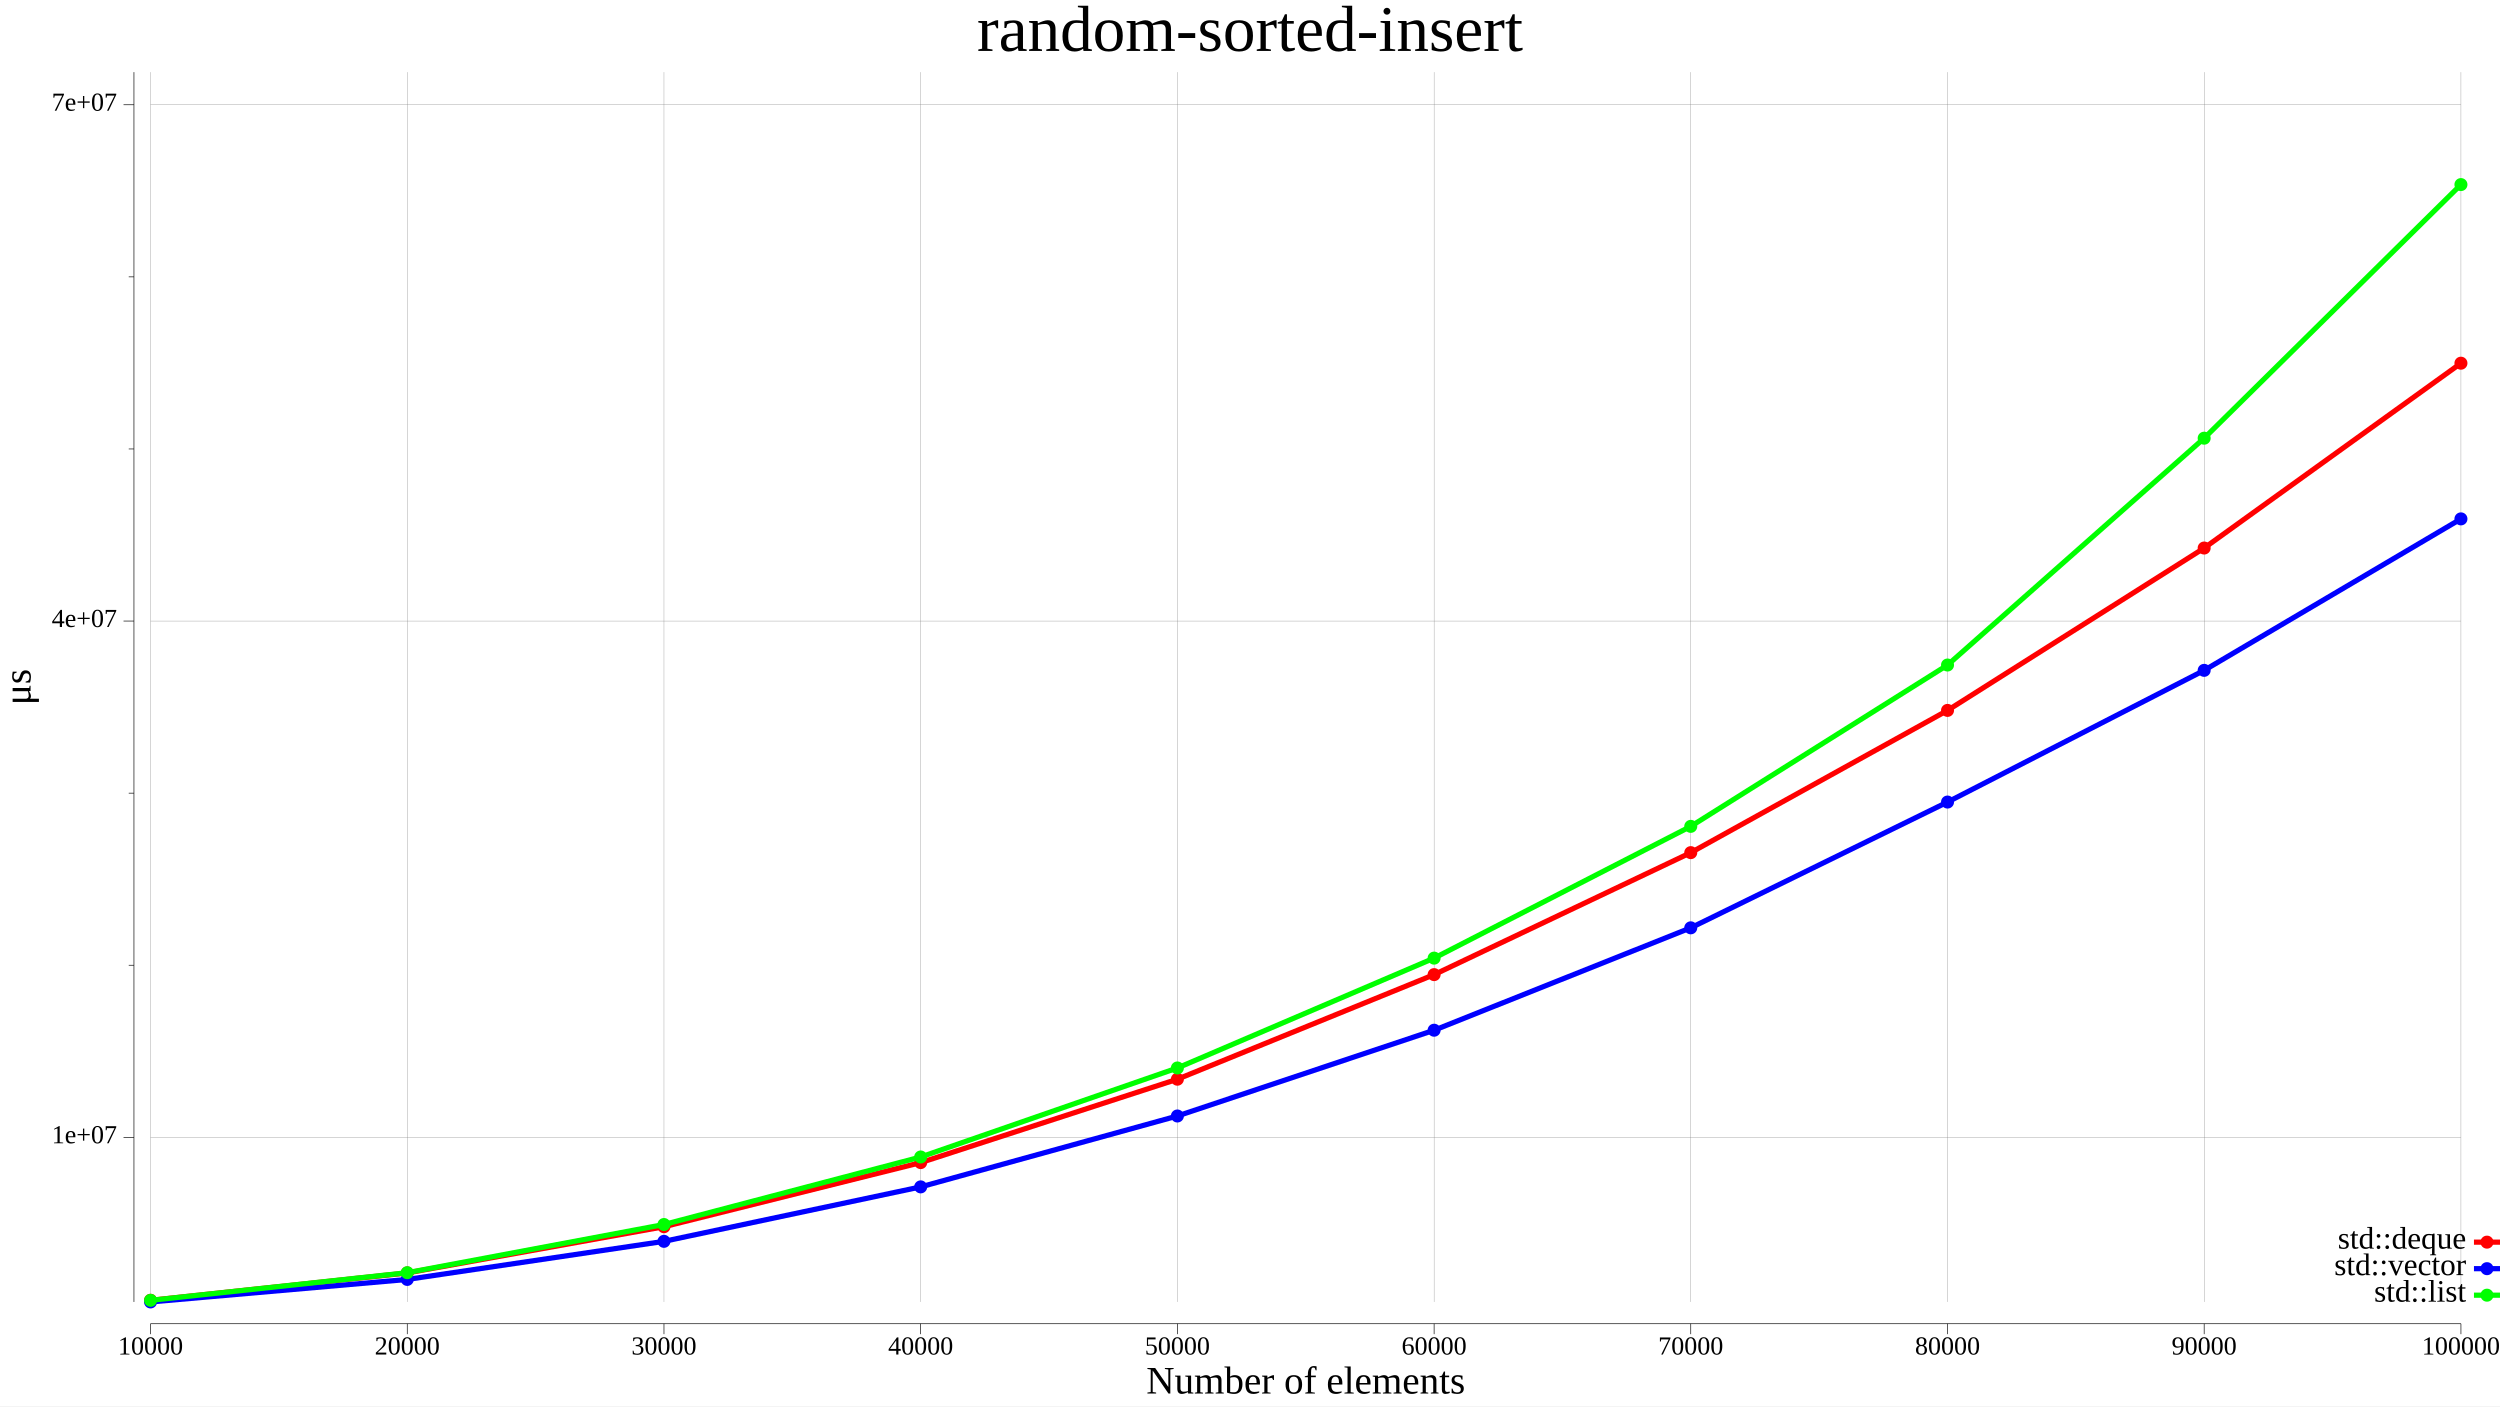
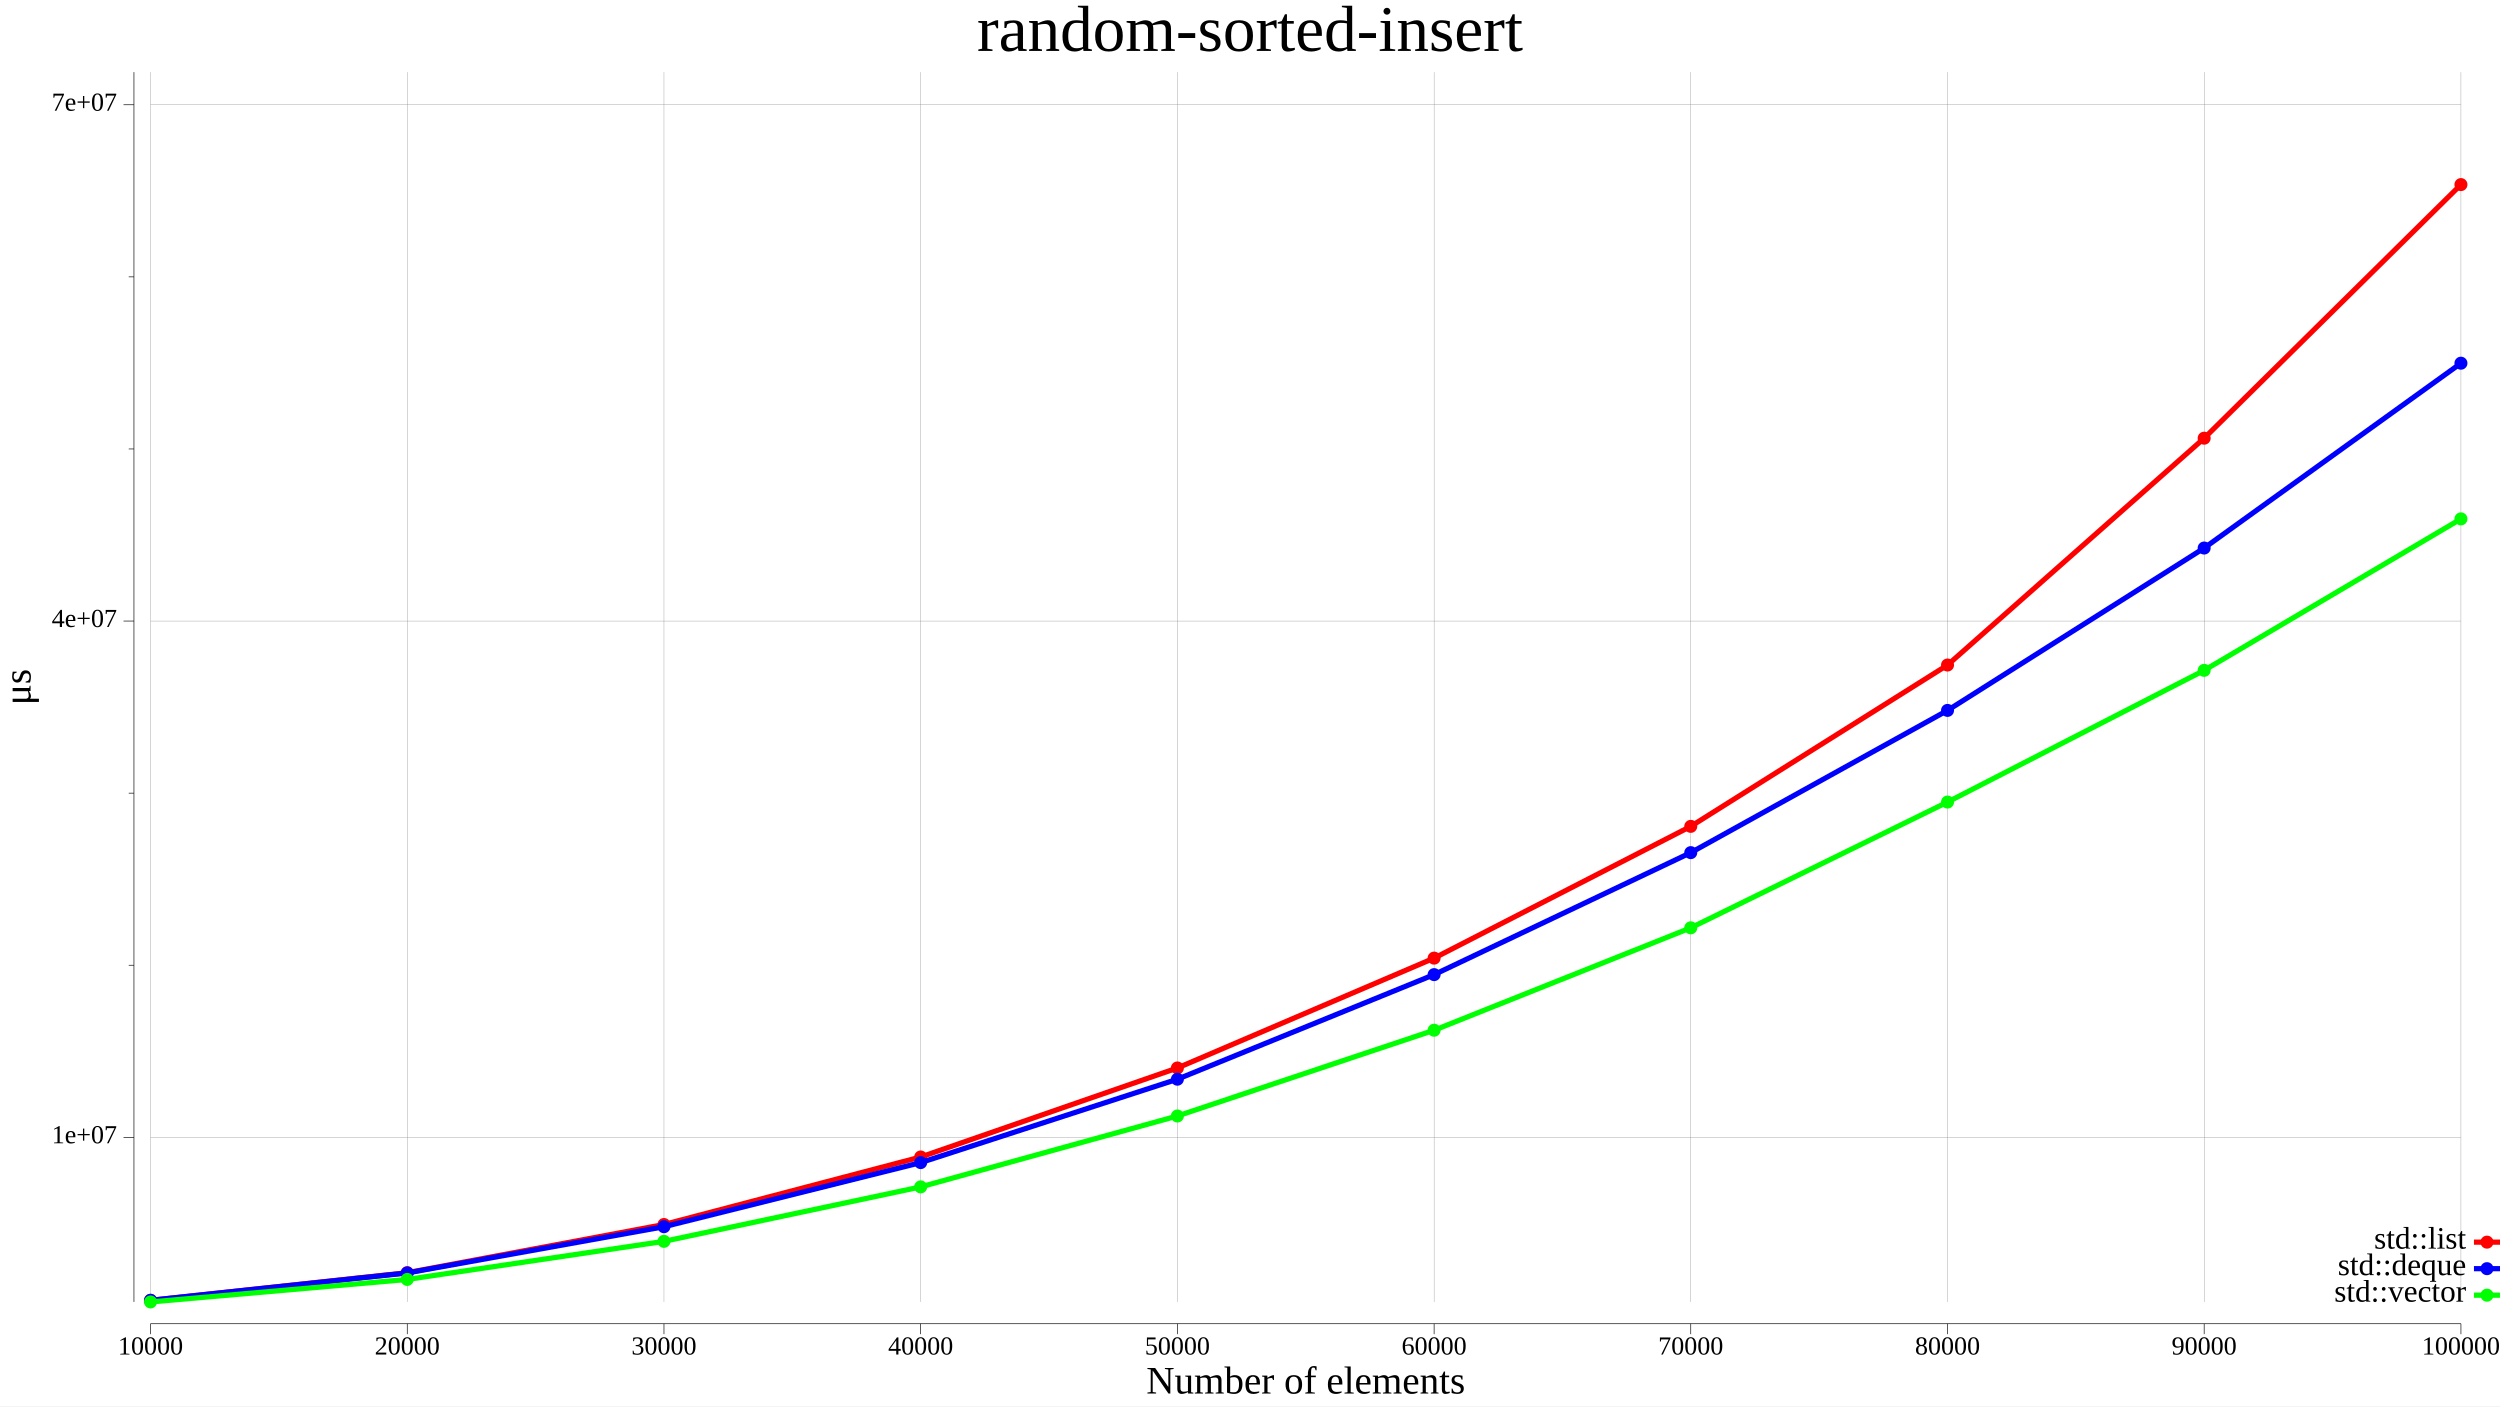
<svg xmlns="http://www.w3.org/2000/svg" width="1920pt" height="1080pt" viewBox="0 0 1920 1080">
  <g transform="scale(1, -1) translate(0, -1080)">
    <path d="M0,0L1920,0L1920,1080L0,1080Z" style="fill:#FFFFFF" />
    <text x="750.34" y="-1040.9" transform="scale(1, -1)" style="font-family:Liberation Serif;font-variant:normal;font-weight:normal;font-style:normal;font-size:50px">random-sorted-insert</text>
    <text x="880.35" y="-9.756" transform="scale(1, -1)" style="font-family:Liberation Serif;font-variant:normal;font-weight:normal;font-style:normal;font-size:30px">Number of elements</text>
    <text x="90.618" y="-39.727" transform="scale(1, -1)" style="font-family:Liberation Serif;font-variant:normal;font-weight:normal;font-style:normal;font-size:20px">10000</text>
    <text x="287.77" y="-39.727" transform="scale(1, -1)" style="font-family:Liberation Serif;font-variant:normal;font-weight:normal;font-style:normal;font-size:20px">20000</text>
    <text x="484.93" y="-39.727" transform="scale(1, -1)" style="font-family:Liberation Serif;font-variant:normal;font-weight:normal;font-style:normal;font-size:20px">30000</text>
    <text x="682.08" y="-39.727" transform="scale(1, -1)" style="font-family:Liberation Serif;font-variant:normal;font-weight:normal;font-style:normal;font-size:20px">40000</text>
    <text x="879.23" y="-39.727" transform="scale(1, -1)" style="font-family:Liberation Serif;font-variant:normal;font-weight:normal;font-style:normal;font-size:20px">50000</text>
    <text x="1076.4" y="-39.727" transform="scale(1, -1)" style="font-family:Liberation Serif;font-variant:normal;font-weight:normal;font-style:normal;font-size:20px">60000</text>
    <text x="1273.5" y="-39.727" transform="scale(1, -1)" style="font-family:Liberation Serif;font-variant:normal;font-weight:normal;font-style:normal;font-size:20px">70000</text>
    <text x="1470.7" y="-39.727" transform="scale(1, -1)" style="font-family:Liberation Serif;font-variant:normal;font-weight:normal;font-style:normal;font-size:20px">80000</text>
    <text x="1667.8" y="-39.727" transform="scale(1, -1)" style="font-family:Liberation Serif;font-variant:normal;font-weight:normal;font-style:normal;font-size:20px">90000</text>
    <text x="1860" y="-39.727" transform="scale(1, -1)" style="font-family:Liberation Serif;font-variant:normal;font-weight:normal;font-style:normal;font-size:20px">100000</text>
    <path d="M115.62,55.371L115.62,63.371" style="fill:none;stroke:#000000;stroke-width:0.5" />
    <path d="M312.77,55.371L312.77,63.371" style="fill:none;stroke:#000000;stroke-width:0.5" />
    <path d="M509.93,55.371L509.93,63.371" style="fill:none;stroke:#000000;stroke-width:0.5" />
    <path d="M707.08,55.371L707.08,63.371" style="fill:none;stroke:#000000;stroke-width:0.5" />
    <path d="M904.23,55.371L904.23,63.371" style="fill:none;stroke:#000000;stroke-width:0.5" />
    <path d="M1101.4,55.371L1101.4,63.371" style="fill:none;stroke:#000000;stroke-width:0.5" />
    <path d="M1298.5,55.371L1298.5,63.371" style="fill:none;stroke:#000000;stroke-width:0.5" />
    <path d="M1495.7,55.371L1495.7,63.371" style="fill:none;stroke:#000000;stroke-width:0.5" />
    <path d="M1692.8,55.371L1692.8,63.371" style="fill:none;stroke:#000000;stroke-width:0.5" />
    <path d="M1890,55.371L1890,63.371" style="fill:none;stroke:#000000;stroke-width:0.5" />
    <path d="M115.62,63.371L1890,63.371" style="fill:none;stroke:#000000;stroke-width:0.5" />
    <g transform="rotate(90)">
      <text x="538.49" y="23.467" transform="scale(1, -1)" style="font-family:Liberation Serif;font-variant:normal;font-weight:normal;font-style:normal;font-size:30px">μs</text>
    </g>
    <text x="39.712" y="-201.96" transform="scale(1, -1)" style="font-family:Liberation Serif;font-variant:normal;font-weight:normal;font-style:normal;font-size:20px">1e+07</text>
    <text x="39.712" y="-598.46" transform="scale(1, -1)" style="font-family:Liberation Serif;font-variant:normal;font-weight:normal;font-style:normal;font-size:20px">4e+07</text>
    <text x="39.712" y="-994.96" transform="scale(1, -1)" style="font-family:Liberation Serif;font-variant:normal;font-weight:normal;font-style:normal;font-size:20px">7e+07</text>
    <path d="M94.868,206.53L102.87,206.53" style="fill:none;stroke:#000000;stroke-width:0.5" />
    <path d="M94.868,603.03L102.87,603.03" style="fill:none;stroke:#000000;stroke-width:0.5" />
    <path d="M94.868,999.54L102.87,999.54" style="fill:none;stroke:#000000;stroke-width:0.5" />
    <path d="M98.868,338.7L102.87,338.7" style="fill:none;stroke:#000000;stroke-width:0.5" />
    <path d="M98.868,470.86L102.87,470.86" style="fill:none;stroke:#000000;stroke-width:0.5" />
    <path d="M98.868,735.2L102.87,735.2" style="fill:none;stroke:#000000;stroke-width:0.5" />
    <path d="M98.868,867.37L102.87,867.37" style="fill:none;stroke:#000000;stroke-width:0.5" />
    <path d="M102.87,80.11L102.87,1024.6" style="fill:none;stroke:#000000;stroke-width:0.5" />
    <path d="M115.62,80.11L115.62,1024.6" style="fill:none;stroke:#808080;stroke-width:0.25" />
    <path d="M312.77,80.11L312.77,1024.6" style="fill:none;stroke:#808080;stroke-width:0.25" />
    <path d="M509.93,80.11L509.93,1024.6" style="fill:none;stroke:#808080;stroke-width:0.25" />
    <path d="M707.08,80.11L707.08,1024.6" style="fill:none;stroke:#808080;stroke-width:0.25" />
    <path d="M904.23,80.11L904.23,1024.6" style="fill:none;stroke:#808080;stroke-width:0.25" />
    <path d="M1101.4,80.11L1101.4,1024.6" style="fill:none;stroke:#808080;stroke-width:0.25" />
    <path d="M1298.5,80.11L1298.5,1024.6" style="fill:none;stroke:#808080;stroke-width:0.25" />
    <path d="M1495.7,80.11L1495.7,1024.6" style="fill:none;stroke:#808080;stroke-width:0.25" />
    <path d="M1692.8,80.11L1692.8,1024.6" style="fill:none;stroke:#808080;stroke-width:0.25" />
    <path d="M1890,80.11L1890,1024.6" style="fill:none;stroke:#808080;stroke-width:0.25" />
    <path d="M115.62,206.53L1890,206.53" style="fill:none;stroke:#808080;stroke-width:0.25" />
    <path d="M115.62,603.03L1890,603.03" style="fill:none;stroke:#808080;stroke-width:0.25" />
    <path d="M115.62,999.54L1890,999.54" style="fill:none;stroke:#808080;stroke-width:0.25" />
-     <path d="M115.62,81.384L312.77,102.39L509.93,137.88L707.08,187.12L904.23,251.17L1101.4,331.49L1298.5,425.17L1495.7,534.41L1692.8,659.11L1890,801.06" style="fill:none;stroke:#FF0000;stroke-width:4" />
-     <path d="M120.62,81.384A5,5 0 1 1 110.62,81.384A5,5 0 1 1 120.62,81.384Z" style="fill:#FF0000" />
-     <path d="M317.77,102.39A5,5 0 1 1 307.77,102.39A5,5 0 1 1 317.77,102.39Z" style="fill:#FF0000" />
-     <path d="M514.93,137.88A5,5 0 1 1 504.93,137.88A5,5 0 1 1 514.93,137.88Z" style="fill:#FF0000" />
-     <path d="M712.08,187.12A5,5 0 1 1 702.08,187.12A5,5 0 1 1 712.08,187.12Z" style="fill:#FF0000" />
-     <path d="M909.23,251.17A5,5 0 1 1 899.23,251.17A5,5 0 1 1 909.23,251.17Z" style="fill:#FF0000" />
-     <path d="M1106.4,331.49A5,5 0 1 1 1096.4,331.49A5,5 0 1 1 1106.4,331.49Z" style="fill:#FF0000" />
-     <path d="M1303.5,425.17A5,5 0 1 1 1293.5,425.17A5,5 0 1 1 1303.5,425.17Z" style="fill:#FF0000" />
-     <path d="M1500.7,534.41A5,5 0 1 1 1490.7,534.41A5,5 0 1 1 1500.7,534.41Z" style="fill:#FF0000" />
-     <path d="M1697.8,659.11A5,5 0 1 1 1687.8,659.11A5,5 0 1 1 1697.8,659.11Z" style="fill:#FF0000" />
-     <path d="M1895,801.06A5,5 0 1 1 1885,801.06A5,5 0 1 1 1895,801.06Z" style="fill:#FF0000" />
-     <path d="M115.62,80.11L312.77,97.397L509.93,126.65L707.08,168.47L904.23,222.92L1101.4,288.79L1298.5,367.43L1495.7,464.02L1692.8,565.17L1890,681.5" style="fill:none;stroke:#0000FF;stroke-width:4" />
-     <path d="M120.62,80.11A5,5 0 1 1 110.62,80.11A5,5 0 1 1 120.62,80.11Z" style="fill:#0000FF" />
-     <path d="M317.77,97.397A5,5 0 1 1 307.77,97.397A5,5 0 1 1 317.77,97.397Z" style="fill:#0000FF" />
-     <path d="M514.93,126.65A5,5 0 1 1 504.93,126.65A5,5 0 1 1 514.93,126.65Z" style="fill:#0000FF" />
-     <path d="M712.08,168.47A5,5 0 1 1 702.08,168.47A5,5 0 1 1 712.08,168.47Z" style="fill:#0000FF" />
-     <path d="M909.23,222.92A5,5 0 1 1 899.23,222.92A5,5 0 1 1 909.23,222.92Z" style="fill:#0000FF" />
-     <path d="M1106.4,288.79A5,5 0 1 1 1096.4,288.79A5,5 0 1 1 1106.4,288.79Z" style="fill:#0000FF" />
-     <path d="M1303.5,367.43A5,5 0 1 1 1293.5,367.43A5,5 0 1 1 1303.5,367.43Z" style="fill:#0000FF" />
-     <path d="M1500.7,464.02A5,5 0 1 1 1490.7,464.02A5,5 0 1 1 1500.7,464.02Z" style="fill:#0000FF" />
-     <path d="M1697.8,565.17A5,5 0 1 1 1687.8,565.17A5,5 0 1 1 1697.8,565.17Z" style="fill:#0000FF" />
-     <path d="M1895,681.5A5,5 0 1 1 1885,681.5A5,5 0 1 1 1895,681.5Z" style="fill:#0000FF" />
-     <path d="M115.62,81.341L312.77,102.57L509.93,139.58L707.08,191.43L904.23,259.79L1101.4,344.16L1298.5,445.35L1495.7,569.26L1692.8,743.47L1890,938.24" style="fill:none;stroke:#00FF00;stroke-width:4" />
-     <path d="M120.62,81.341A5,5 0 1 1 110.62,81.341A5,5 0 1 1 120.62,81.341Z" style="fill:#00FF00" />
-     <path d="M317.77,102.57A5,5 0 1 1 307.77,102.57A5,5 0 1 1 317.77,102.57Z" style="fill:#00FF00" />
-     <path d="M514.93,139.58A5,5 0 1 1 504.93,139.58A5,5 0 1 1 514.93,139.58Z" style="fill:#00FF00" />
-     <path d="M712.08,191.43A5,5 0 1 1 702.08,191.43A5,5 0 1 1 712.08,191.43Z" style="fill:#00FF00" />
-     <path d="M909.23,259.79A5,5 0 1 1 899.23,259.79A5,5 0 1 1 909.23,259.79Z" style="fill:#00FF00" />
-     <path d="M1106.4,344.16A5,5 0 1 1 1096.4,344.16A5,5 0 1 1 1106.4,344.16Z" style="fill:#00FF00" />
-     <path d="M1303.5,445.35A5,5 0 1 1 1293.5,445.35A5,5 0 1 1 1303.5,445.35Z" style="fill:#00FF00" />
-     <path d="M1500.7,569.26A5,5 0 1 1 1490.7,569.26A5,5 0 1 1 1500.7,569.26Z" style="fill:#00FF00" />
-     <path d="M1697.8,743.47A5,5 0 1 1 1687.8,743.47A5,5 0 1 1 1697.8,743.47Z" style="fill:#00FF00" />
-     <path d="M1895,938.24A5,5 0 1 1 1885,938.24A5,5 0 1 1 1895,938.24Z" style="fill:#00FF00" />
+     <path d="M115.62,81.341L312.77,102.57L509.93,139.58L707.08,191.43L904.23,259.79L1101.4,344.16L1298.5,445.35L1495.7,569.26L1692.8,743.47L1890,938.24" style="fill:none;stroke:#FF0000;stroke-width:4" />
+     <path d="M120.62,81.341A5,5 0 1 1 110.62,81.341A5,5 0 1 1 120.62,81.341Z" style="fill:#FF0000" />
+     <path d="M317.77,102.57A5,5 0 1 1 307.77,102.57A5,5 0 1 1 317.77,102.57Z" style="fill:#FF0000" />
+     <path d="M514.93,139.58A5,5 0 1 1 504.93,139.58A5,5 0 1 1 514.93,139.58Z" style="fill:#FF0000" />
+     <path d="M712.08,191.43A5,5 0 1 1 702.08,191.43A5,5 0 1 1 712.08,191.43Z" style="fill:#FF0000" />
+     <path d="M909.23,259.79A5,5 0 1 1 899.23,259.79A5,5 0 1 1 909.23,259.79Z" style="fill:#FF0000" />
+     <path d="M1106.4,344.16A5,5 0 1 1 1096.4,344.16A5,5 0 1 1 1106.4,344.16Z" style="fill:#FF0000" />
+     <path d="M1303.5,445.35A5,5 0 1 1 1293.5,445.35A5,5 0 1 1 1303.5,445.35Z" style="fill:#FF0000" />
+     <path d="M1500.7,569.26A5,5 0 1 1 1490.7,569.26A5,5 0 1 1 1500.7,569.26Z" style="fill:#FF0000" />
+     <path d="M1697.8,743.47A5,5 0 1 1 1687.8,743.47A5,5 0 1 1 1697.8,743.47Z" style="fill:#FF0000" />
+     <path d="M1895,938.24A5,5 0 1 1 1885,938.24A5,5 0 1 1 1895,938.24Z" style="fill:#FF0000" />
+     <path d="M115.62,81.384L312.77,102.39L509.93,137.88L707.08,187.12L904.23,251.17L1101.4,331.49L1298.5,425.17L1495.7,534.41L1692.8,659.11L1890,801.06" style="fill:none;stroke:#0000FF;stroke-width:4" />
+     <path d="M120.62,81.384A5,5 0 1 1 110.62,81.384A5,5 0 1 1 120.62,81.384Z" style="fill:#0000FF" />
+     <path d="M317.77,102.39A5,5 0 1 1 307.77,102.39A5,5 0 1 1 317.77,102.39Z" style="fill:#0000FF" />
+     <path d="M514.93,137.88A5,5 0 1 1 504.93,137.88A5,5 0 1 1 514.93,137.88Z" style="fill:#0000FF" />
+     <path d="M712.08,187.12A5,5 0 1 1 702.08,187.12A5,5 0 1 1 712.08,187.12Z" style="fill:#0000FF" />
+     <path d="M909.23,251.17A5,5 0 1 1 899.23,251.17A5,5 0 1 1 909.23,251.17Z" style="fill:#0000FF" />
+     <path d="M1106.4,331.49A5,5 0 1 1 1096.4,331.49A5,5 0 1 1 1106.4,331.49Z" style="fill:#0000FF" />
+     <path d="M1303.5,425.17A5,5 0 1 1 1293.5,425.17A5,5 0 1 1 1303.5,425.17Z" style="fill:#0000FF" />
+     <path d="M1500.7,534.41A5,5 0 1 1 1490.7,534.41A5,5 0 1 1 1500.7,534.41Z" style="fill:#0000FF" />
+     <path d="M1697.8,659.11A5,5 0 1 1 1687.8,659.11A5,5 0 1 1 1697.8,659.11Z" style="fill:#0000FF" />
+     <path d="M1895,801.06A5,5 0 1 1 1885,801.06A5,5 0 1 1 1895,801.06Z" style="fill:#0000FF" />
+     <path d="M115.62,80.11L312.77,97.397L509.93,126.65L707.08,168.47L904.23,222.92L1101.4,288.79L1298.5,367.43L1495.7,464.02L1692.8,565.17L1890,681.5" style="fill:none;stroke:#00FF00;stroke-width:4" />
+     <path d="M120.62,80.11A5,5 0 1 1 110.62,80.11A5,5 0 1 1 120.62,80.11Z" style="fill:#00FF00" />
+     <path d="M317.77,97.397A5,5 0 1 1 307.77,97.397A5,5 0 1 1 317.77,97.397Z" style="fill:#00FF00" />
+     <path d="M514.93,126.65A5,5 0 1 1 504.93,126.65A5,5 0 1 1 514.93,126.65Z" style="fill:#00FF00" />
+     <path d="M712.08,168.47A5,5 0 1 1 702.08,168.47A5,5 0 1 1 712.08,168.47Z" style="fill:#00FF00" />
+     <path d="M909.23,222.92A5,5 0 1 1 899.23,222.92A5,5 0 1 1 909.23,222.92Z" style="fill:#00FF00" />
+     <path d="M1106.4,288.79A5,5 0 1 1 1096.4,288.79A5,5 0 1 1 1106.4,288.79Z" style="fill:#00FF00" />
+     <path d="M1303.5,367.43A5,5 0 1 1 1293.5,367.43A5,5 0 1 1 1303.5,367.43Z" style="fill:#00FF00" />
+     <path d="M1500.7,464.02A5,5 0 1 1 1490.7,464.02A5,5 0 1 1 1500.7,464.02Z" style="fill:#00FF00" />
+     <path d="M1697.8,565.17A5,5 0 1 1 1687.8,565.17A5,5 0 1 1 1697.8,565.17Z" style="fill:#00FF00" />
+     <path d="M1895,681.5A5,5 0 1 1 1885,681.5A5,5 0 1 1 1895,681.5Z" style="fill:#00FF00" />
    <path d="M1900,126.03L1920,126.03" style="fill:none;stroke:#FF0000;stroke-width:4" />
    <path d="M1915,126.03A5,5 0 1 1 1905,126.03A5,5 0 1 1 1915,126.03Z" style="fill:#FF0000" />
-     <text x="1795.4" y="-121.05" transform="scale(1, -1)" style="font-family:Liberation Serif;font-variant:normal;font-weight:normal;font-style:normal;font-size:24px">std::deque</text>
+     <text x="1823.3" y="-121.05" transform="scale(1, -1)" style="font-family:Liberation Serif;font-variant:normal;font-weight:normal;font-style:normal;font-size:24px">std::list</text>
    <path d="M1900,105.66L1920,105.66" style="fill:none;stroke:#0000FF;stroke-width:4" />
    <path d="M1915,105.66A5,5 0 1 1 1905,105.66A5,5 0 1 1 1915,105.66Z" style="fill:#0000FF" />
-     <text x="1792.7" y="-100.69" transform="scale(1, -1)" style="font-family:Liberation Serif;font-variant:normal;font-weight:normal;font-style:normal;font-size:24px">std::vector</text>
+     <text x="1795.4" y="-100.69" transform="scale(1, -1)" style="font-family:Liberation Serif;font-variant:normal;font-weight:normal;font-style:normal;font-size:24px">std::deque</text>
    <path d="M1900,85.294L1920,85.294" style="fill:none;stroke:#00FF00;stroke-width:4" />
    <path d="M1915,85.294A5,5 0 1 1 1905,85.294A5,5 0 1 1 1915,85.294Z" style="fill:#00FF00" />
-     <text x="1823.3" y="-80.319" transform="scale(1, -1)" style="font-family:Liberation Serif;font-variant:normal;font-weight:normal;font-style:normal;font-size:24px">std::list</text>
+     <text x="1792.7" y="-80.319" transform="scale(1, -1)" style="font-family:Liberation Serif;font-variant:normal;font-weight:normal;font-style:normal;font-size:24px">std::vector</text>
  </g>
</svg>
